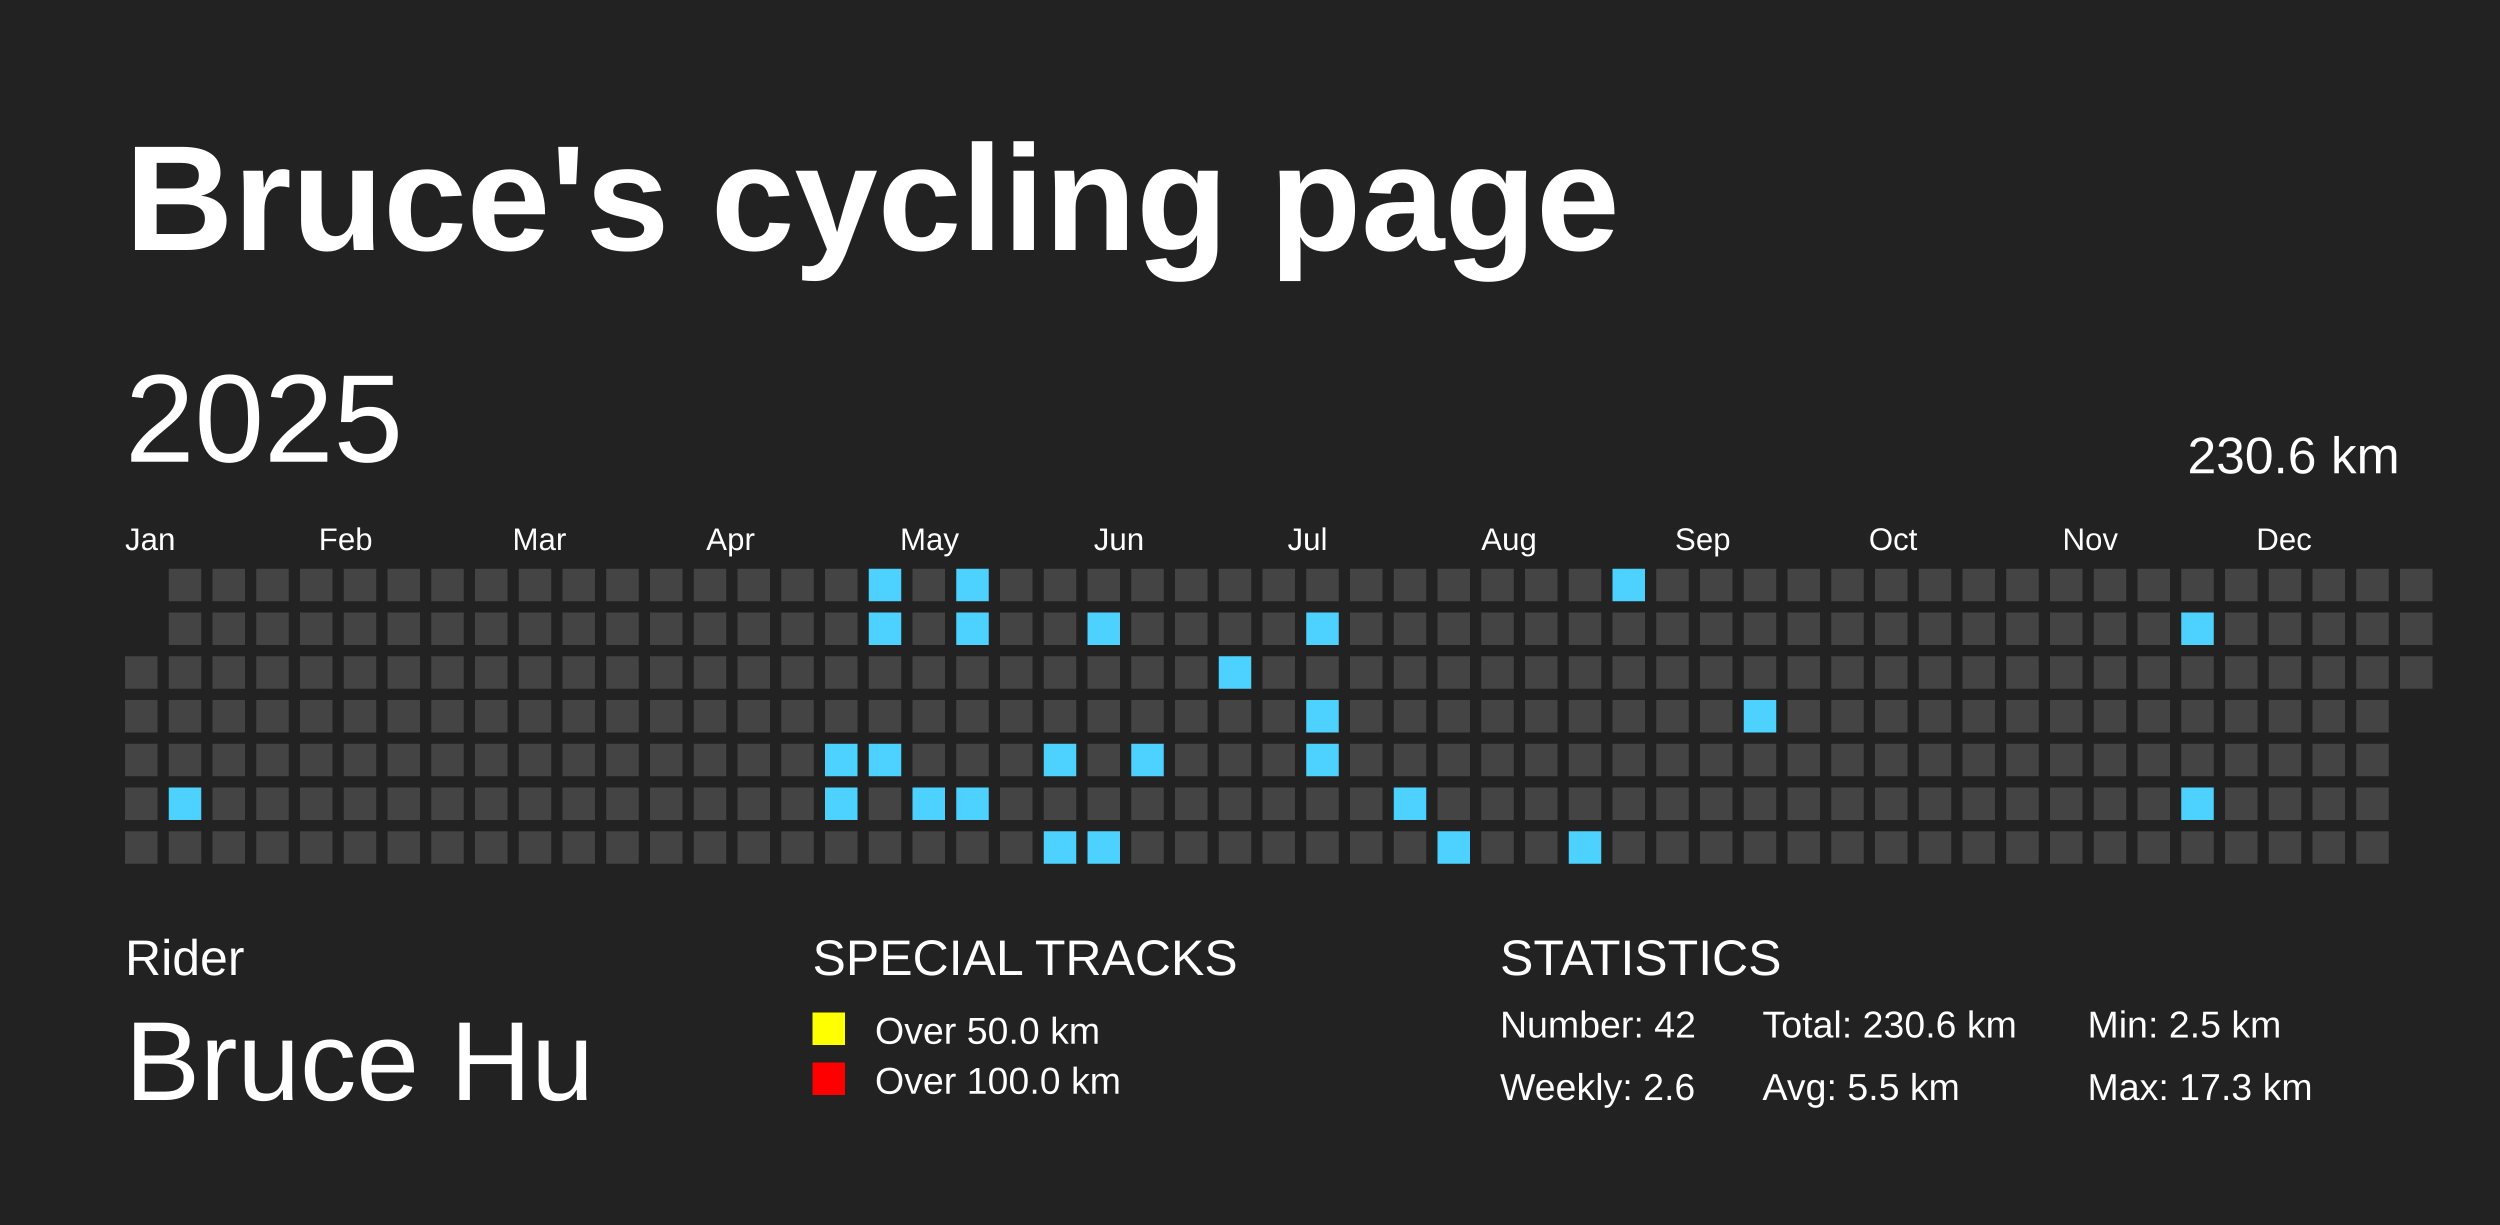
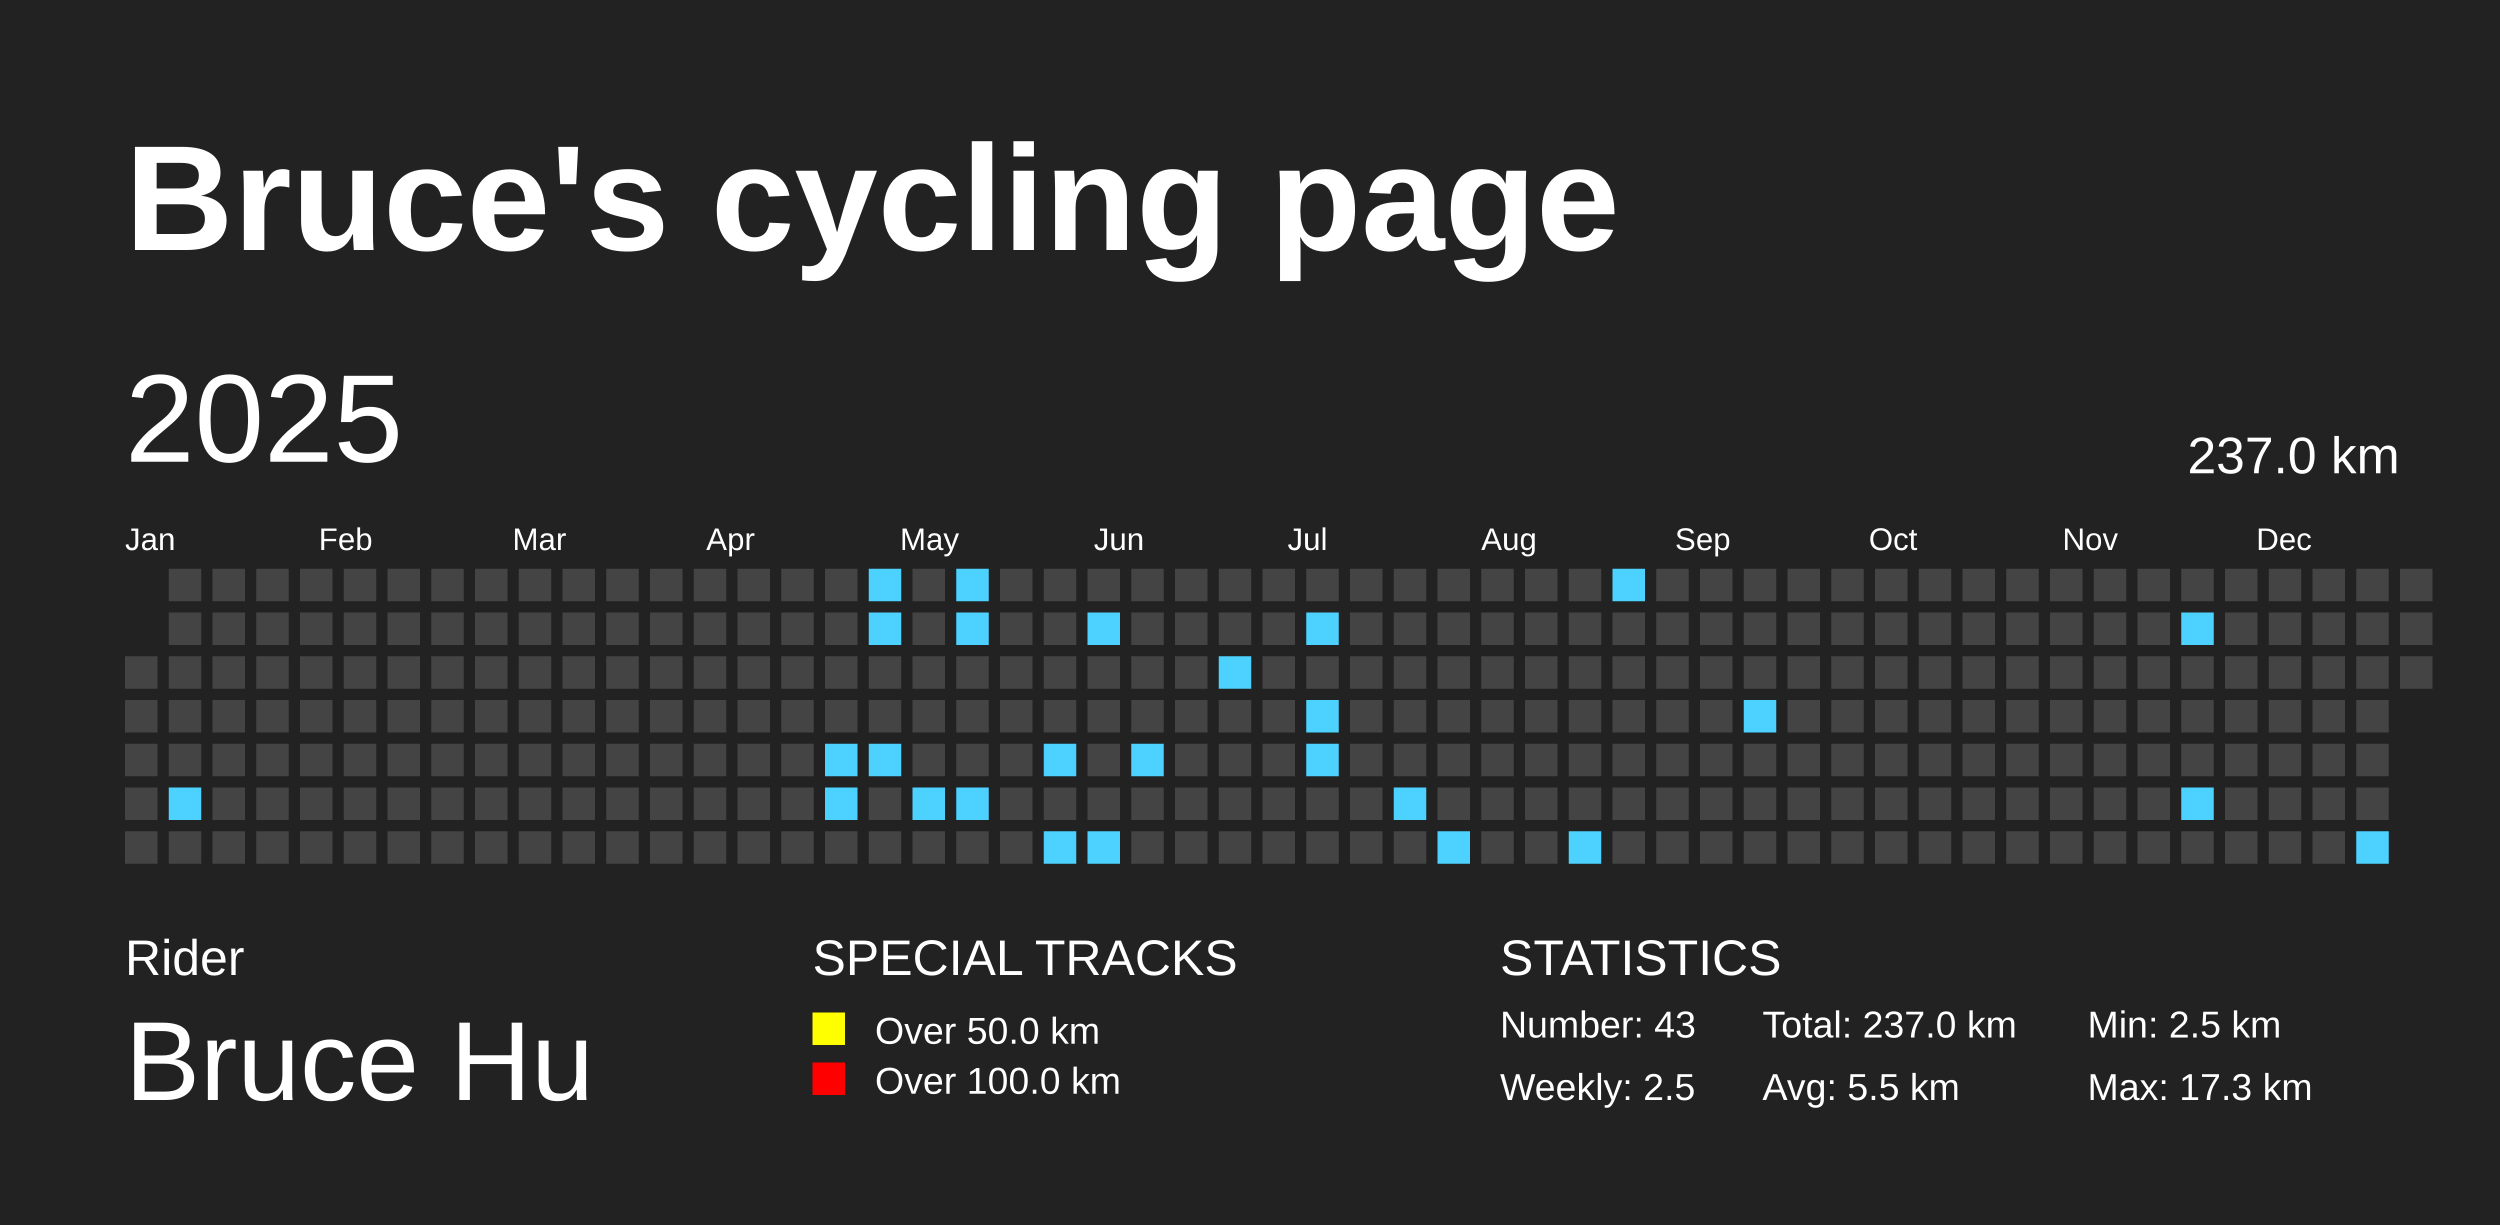
<svg xmlns="http://www.w3.org/2000/svg" baseProfile="full" height="98mm" version="1.1" viewBox="0,0,200,98" width="200mm">
  <defs />
  <rect fill="#222222" height="98" width="200" x="0" y="0" />
  <text fill="#FFFFFF" style="font-size:12px; font-family:Arial; font-weight:bold;" x="10" y="20">Bruce's cycling page</text>
  <text fill="#FFFFFF" style="font-size:4px; font-family:Arial" x="10" y="78">Rider</text>
  <text fill="#FFFFFF" style="font-size:9px; font-family:Arial" x="10" y="88">Bruce Hu</text>
  <text fill="#FFFFFF" style="font-size:4px; font-family:Arial" x="65" y="78">SPECIAL TRACKS</text>
  <rect fill="yellow" height="2.6" width="2.6" x="65" y="81" />
  <text fill="#FFFFFF" style="font-size:3px; font-family:Arial" x="70" y="83.5">Over 50.0 km</text>
  <rect fill="red" height="2.6" width="2.6" x="65" y="85" />
  <text fill="#FFFFFF" style="font-size:3px; font-family:Arial" x="70" y="87.5">Over 100.0 km</text>
  <text fill="#FFFFFF" style="font-size:4px; font-family:Arial" x="120" y="78">STATISTICS</text>
-   <text fill="#FFFFFF" style="font-size:3px; font-family:Arial" x="120" y="83">Number: 42</text>
-   <text fill="#FFFFFF" style="font-size:3px; font-family:Arial" x="120" y="88">Weekly: 2.6</text>
-   <text fill="#FFFFFF" style="font-size:3px; font-family:Arial" x="141" y="83">Total: 230.6 km</text>
+   <text fill="#FFFFFF" style="font-size:3px; font-family:Arial" x="120" y="83">Number: 43</text>
+   <text fill="#FFFFFF" style="font-size:3px; font-family:Arial" x="120" y="88">Weekly: 2.5</text>
+   <text fill="#FFFFFF" style="font-size:3px; font-family:Arial" x="141" y="83">Total: 237.0 km</text>
  <text fill="#FFFFFF" style="font-size:3px; font-family:Arial" x="141" y="88">Avg: 5.5 km</text>
  <text fill="#FFFFFF" style="font-size:3px; font-family:Arial" x="167" y="83">Min: 2.5 km</text>
  <text fill="#FFFFFF" style="font-size:3px; font-family:Arial" x="167" y="88">Max: 17.3 km</text>
  <text dominant-baseline="hanging" fill="#FFFFFF" style="font-size:10.0px; font-family:Arial;" x="10" y="30">2025</text>
-   <text dominant-baseline="hanging" fill="#FFFFFF" style="font-size:4.125px; font-family:Arial;" x="175" y="35">230.6 km</text>
+   <text dominant-baseline="hanging" fill="#FFFFFF" style="font-size:4.125px; font-family:Arial;" x="175" y="35">237.0 km</text>
  <text fill="#FFFFFF" style="font-size:2.5px; font-family:Arial" x="10.0" y="44">Jan</text>
  <text fill="#FFFFFF" style="font-size:2.5px; font-family:Arial" x="25.5" y="44">Feb</text>
  <text fill="#FFFFFF" style="font-size:2.5px; font-family:Arial" x="41.0" y="44">Mar</text>
  <text fill="#FFFFFF" style="font-size:2.5px; font-family:Arial" x="56.5" y="44">Apr</text>
  <text fill="#FFFFFF" style="font-size:2.5px; font-family:Arial" x="72.0" y="44">May</text>
  <text fill="#FFFFFF" style="font-size:2.5px; font-family:Arial" x="87.5" y="44">Jun</text>
  <text fill="#FFFFFF" style="font-size:2.5px; font-family:Arial" x="103.0" y="44">Jul</text>
  <text fill="#FFFFFF" style="font-size:2.5px; font-family:Arial" x="118.5" y="44">Aug</text>
  <text fill="#FFFFFF" style="font-size:2.5px; font-family:Arial" x="134.0" y="44">Sep</text>
  <text fill="#FFFFFF" style="font-size:2.5px; font-family:Arial" x="149.5" y="44">Oct</text>
  <text fill="#FFFFFF" style="font-size:2.5px; font-family:Arial" x="165.0" y="44">Nov</text>
  <text fill="#FFFFFF" style="font-size:2.5px; font-family:Arial" x="180.5" y="44">Dec</text>
  <rect fill="#444444" height="2.6" width="2.6" x="10.0" y="52.5" />
  <rect fill="#444444" height="2.6" width="2.6" x="10.0" y="56.0" />
  <rect fill="#444444" height="2.6" width="2.6" x="10.0" y="59.5" />
  <rect fill="#444444" height="2.6" width="2.6" x="10.0" y="63.0" />
  <rect fill="#444444" height="2.6" width="2.6" x="10.0" y="66.5" />
  <rect fill="#444444" height="2.6" width="2.6" x="13.5" y="45.5" />
  <rect fill="#444444" height="2.6" width="2.6" x="13.5" y="49.0" />
  <rect fill="#444444" height="2.6" width="2.6" x="13.5" y="52.5" />
  <rect fill="#444444" height="2.6" width="2.6" x="13.5" y="56.0" />
  <rect fill="#444444" height="2.6" width="2.6" x="13.5" y="59.5" />
  <rect fill="#4DD2FF" height="2.6" width="2.6" x="13.5" y="63.0" />
  <rect fill="#444444" height="2.6" width="2.6" x="13.5" y="66.5" />
  <rect fill="#444444" height="2.6" width="2.6" x="17.0" y="45.5" />
  <rect fill="#444444" height="2.6" width="2.6" x="17.0" y="49.0" />
  <rect fill="#444444" height="2.6" width="2.6" x="17.0" y="52.5" />
  <rect fill="#444444" height="2.6" width="2.6" x="17.0" y="56.0" />
  <rect fill="#444444" height="2.6" width="2.6" x="17.0" y="59.5" />
  <rect fill="#444444" height="2.6" width="2.6" x="17.0" y="63.0" />
  <rect fill="#444444" height="2.6" width="2.6" x="17.0" y="66.5" />
  <rect fill="#444444" height="2.6" width="2.6" x="20.5" y="45.5" />
  <rect fill="#444444" height="2.6" width="2.6" x="20.5" y="49.0" />
  <rect fill="#444444" height="2.6" width="2.6" x="20.5" y="52.5" />
  <rect fill="#444444" height="2.6" width="2.6" x="20.5" y="56.0" />
  <rect fill="#444444" height="2.6" width="2.6" x="20.5" y="59.5" />
  <rect fill="#444444" height="2.6" width="2.6" x="20.5" y="63.0" />
  <rect fill="#444444" height="2.6" width="2.6" x="20.5" y="66.5" />
  <rect fill="#444444" height="2.6" width="2.6" x="24.0" y="45.5" />
  <rect fill="#444444" height="2.6" width="2.6" x="24.0" y="49.0" />
  <rect fill="#444444" height="2.6" width="2.6" x="24.0" y="52.5" />
  <rect fill="#444444" height="2.6" width="2.6" x="24.0" y="56.0" />
  <rect fill="#444444" height="2.6" width="2.6" x="24.0" y="59.5" />
  <rect fill="#444444" height="2.6" width="2.6" x="24.0" y="63.0" />
  <rect fill="#444444" height="2.6" width="2.6" x="24.0" y="66.5" />
  <rect fill="#444444" height="2.6" width="2.6" x="27.5" y="45.5" />
  <rect fill="#444444" height="2.6" width="2.6" x="27.5" y="49.0" />
  <rect fill="#444444" height="2.6" width="2.6" x="27.5" y="52.5" />
  <rect fill="#444444" height="2.6" width="2.6" x="27.5" y="56.0" />
  <rect fill="#444444" height="2.6" width="2.6" x="27.5" y="59.5" />
  <rect fill="#444444" height="2.6" width="2.6" x="27.5" y="63.0" />
  <rect fill="#444444" height="2.6" width="2.6" x="27.5" y="66.5" />
  <rect fill="#444444" height="2.6" width="2.6" x="31.0" y="45.5" />
  <rect fill="#444444" height="2.6" width="2.6" x="31.0" y="49.0" />
  <rect fill="#444444" height="2.6" width="2.6" x="31.0" y="52.5" />
  <rect fill="#444444" height="2.6" width="2.6" x="31.0" y="56.0" />
  <rect fill="#444444" height="2.6" width="2.6" x="31.0" y="59.5" />
  <rect fill="#444444" height="2.6" width="2.6" x="31.0" y="63.0" />
  <rect fill="#444444" height="2.6" width="2.6" x="31.0" y="66.5" />
  <rect fill="#444444" height="2.6" width="2.6" x="34.5" y="45.5" />
  <rect fill="#444444" height="2.6" width="2.6" x="34.5" y="49.0" />
  <rect fill="#444444" height="2.6" width="2.6" x="34.5" y="52.5" />
  <rect fill="#444444" height="2.6" width="2.6" x="34.5" y="56.0" />
  <rect fill="#444444" height="2.6" width="2.6" x="34.5" y="59.5" />
  <rect fill="#444444" height="2.6" width="2.6" x="34.5" y="63.0" />
  <rect fill="#444444" height="2.6" width="2.6" x="34.5" y="66.5" />
  <rect fill="#444444" height="2.6" width="2.6" x="38.0" y="45.5" />
  <rect fill="#444444" height="2.6" width="2.6" x="38.0" y="49.0" />
  <rect fill="#444444" height="2.6" width="2.6" x="38.0" y="52.5" />
  <rect fill="#444444" height="2.6" width="2.6" x="38.0" y="56.0" />
  <rect fill="#444444" height="2.6" width="2.6" x="38.0" y="59.5" />
  <rect fill="#444444" height="2.6" width="2.6" x="38.0" y="63.0" />
  <rect fill="#444444" height="2.6" width="2.6" x="38.0" y="66.5" />
  <rect fill="#444444" height="2.6" width="2.6" x="41.5" y="45.5" />
  <rect fill="#444444" height="2.6" width="2.6" x="41.5" y="49.0" />
  <rect fill="#444444" height="2.6" width="2.6" x="41.5" y="52.5" />
  <rect fill="#444444" height="2.6" width="2.6" x="41.5" y="56.0" />
  <rect fill="#444444" height="2.6" width="2.6" x="41.5" y="59.5" />
  <rect fill="#444444" height="2.6" width="2.6" x="41.5" y="63.0" />
  <rect fill="#444444" height="2.6" width="2.6" x="41.5" y="66.5" />
  <rect fill="#444444" height="2.6" width="2.6" x="45.0" y="45.5" />
  <rect fill="#444444" height="2.6" width="2.6" x="45.0" y="49.0" />
  <rect fill="#444444" height="2.6" width="2.6" x="45.0" y="52.5" />
  <rect fill="#444444" height="2.6" width="2.6" x="45.0" y="56.0" />
  <rect fill="#444444" height="2.6" width="2.6" x="45.0" y="59.5" />
  <rect fill="#444444" height="2.6" width="2.6" x="45.0" y="63.0" />
  <rect fill="#444444" height="2.6" width="2.6" x="45.0" y="66.5" />
  <rect fill="#444444" height="2.6" width="2.6" x="48.5" y="45.5" />
  <rect fill="#444444" height="2.6" width="2.6" x="48.5" y="49.0" />
  <rect fill="#444444" height="2.6" width="2.6" x="48.5" y="52.5" />
  <rect fill="#444444" height="2.6" width="2.6" x="48.5" y="56.0" />
  <rect fill="#444444" height="2.6" width="2.6" x="48.5" y="59.5" />
  <rect fill="#444444" height="2.6" width="2.6" x="48.5" y="63.0" />
  <rect fill="#444444" height="2.6" width="2.6" x="48.5" y="66.5" />
  <rect fill="#444444" height="2.6" width="2.6" x="52.0" y="45.5" />
  <rect fill="#444444" height="2.6" width="2.6" x="52.0" y="49.0" />
  <rect fill="#444444" height="2.6" width="2.6" x="52.0" y="52.5" />
  <rect fill="#444444" height="2.6" width="2.6" x="52.0" y="56.0" />
  <rect fill="#444444" height="2.6" width="2.6" x="52.0" y="59.5" />
  <rect fill="#444444" height="2.6" width="2.6" x="52.0" y="63.0" />
  <rect fill="#444444" height="2.6" width="2.6" x="52.0" y="66.5" />
  <rect fill="#444444" height="2.6" width="2.6" x="55.5" y="45.5" />
  <rect fill="#444444" height="2.6" width="2.6" x="55.5" y="49.0" />
  <rect fill="#444444" height="2.6" width="2.6" x="55.5" y="52.5" />
  <rect fill="#444444" height="2.6" width="2.6" x="55.5" y="56.0" />
  <rect fill="#444444" height="2.6" width="2.6" x="55.5" y="59.5" />
  <rect fill="#444444" height="2.6" width="2.6" x="55.5" y="63.0" />
  <rect fill="#444444" height="2.6" width="2.6" x="55.5" y="66.5" />
  <rect fill="#444444" height="2.6" width="2.6" x="59.0" y="45.5" />
  <rect fill="#444444" height="2.6" width="2.6" x="59.0" y="49.0" />
  <rect fill="#444444" height="2.6" width="2.6" x="59.0" y="52.5" />
  <rect fill="#444444" height="2.6" width="2.6" x="59.0" y="56.0" />
  <rect fill="#444444" height="2.6" width="2.6" x="59.0" y="59.5" />
  <rect fill="#444444" height="2.6" width="2.6" x="59.0" y="63.0" />
  <rect fill="#444444" height="2.6" width="2.6" x="59.0" y="66.5" />
  <rect fill="#444444" height="2.6" width="2.6" x="62.5" y="45.5" />
  <rect fill="#444444" height="2.6" width="2.6" x="62.5" y="49.0" />
  <rect fill="#444444" height="2.6" width="2.6" x="62.5" y="52.5" />
  <rect fill="#444444" height="2.6" width="2.6" x="62.5" y="56.0" />
  <rect fill="#444444" height="2.6" width="2.6" x="62.5" y="59.5" />
  <rect fill="#444444" height="2.6" width="2.6" x="62.5" y="63.0" />
  <rect fill="#444444" height="2.6" width="2.6" x="62.5" y="66.5" />
  <rect fill="#444444" height="2.6" width="2.6" x="66.0" y="45.5" />
  <rect fill="#444444" height="2.6" width="2.6" x="66.0" y="49.0" />
  <rect fill="#444444" height="2.6" width="2.6" x="66.0" y="52.5" />
  <rect fill="#444444" height="2.6" width="2.6" x="66.0" y="56.0" />
  <rect fill="#4DD2FF" height="2.6" width="2.6" x="66.0" y="59.5" />
  <rect fill="#4DD2FF" height="2.6" width="2.6" x="66.0" y="63.0" />
  <rect fill="#444444" height="2.6" width="2.6" x="66.0" y="66.5" />
  <rect fill="#4DD2FF" height="2.6" width="2.6" x="69.5" y="45.5" />
  <rect fill="#4DD2FF" height="2.6" width="2.6" x="69.5" y="49.0" />
  <rect fill="#444444" height="2.6" width="2.6" x="69.5" y="52.5" />
  <rect fill="#444444" height="2.6" width="2.6" x="69.5" y="56.0" />
  <rect fill="#4DD2FF" height="2.6" width="2.6" x="69.5" y="59.5" />
  <rect fill="#444444" height="2.6" width="2.6" x="69.5" y="63.0" />
  <rect fill="#444444" height="2.6" width="2.6" x="69.5" y="66.5" />
  <rect fill="#444444" height="2.6" width="2.6" x="73.0" y="45.5" />
  <rect fill="#444444" height="2.6" width="2.6" x="73.0" y="49.0" />
  <rect fill="#444444" height="2.6" width="2.6" x="73.0" y="52.5" />
  <rect fill="#444444" height="2.6" width="2.6" x="73.0" y="56.0" />
  <rect fill="#444444" height="2.6" width="2.6" x="73.0" y="59.5" />
  <rect fill="#4DD2FF" height="2.6" width="2.6" x="73.0" y="63.0" />
  <rect fill="#444444" height="2.6" width="2.6" x="73.0" y="66.5" />
  <rect fill="#4DD2FF" height="2.6" width="2.6" x="76.5" y="45.5" />
  <rect fill="#4DD2FF" height="2.6" width="2.6" x="76.5" y="49.0" />
  <rect fill="#444444" height="2.6" width="2.6" x="76.5" y="52.5" />
  <rect fill="#444444" height="2.6" width="2.6" x="76.5" y="56.0" />
  <rect fill="#444444" height="2.6" width="2.6" x="76.5" y="59.5" />
  <rect fill="#4DD2FF" height="2.6" width="2.6" x="76.5" y="63.0" />
  <rect fill="#444444" height="2.6" width="2.6" x="76.5" y="66.5" />
  <rect fill="#444444" height="2.6" width="2.6" x="80.0" y="45.5" />
  <rect fill="#444444" height="2.6" width="2.6" x="80.0" y="49.0" />
  <rect fill="#444444" height="2.6" width="2.6" x="80.0" y="52.5" />
  <rect fill="#444444" height="2.6" width="2.6" x="80.0" y="56.0" />
  <rect fill="#444444" height="2.6" width="2.6" x="80.0" y="59.5" />
  <rect fill="#444444" height="2.6" width="2.6" x="80.0" y="63.0" />
  <rect fill="#444444" height="2.6" width="2.6" x="80.0" y="66.5" />
  <rect fill="#444444" height="2.6" width="2.6" x="83.5" y="45.5" />
  <rect fill="#444444" height="2.6" width="2.6" x="83.5" y="49.0" />
  <rect fill="#444444" height="2.6" width="2.6" x="83.5" y="52.5" />
  <rect fill="#444444" height="2.6" width="2.6" x="83.5" y="56.0" />
  <rect fill="#4DD2FF" height="2.6" width="2.6" x="83.5" y="59.5" />
  <rect fill="#444444" height="2.6" width="2.6" x="83.5" y="63.0" />
  <rect fill="#4DD2FF" height="2.6" width="2.6" x="83.5" y="66.5" />
  <rect fill="#444444" height="2.6" width="2.6" x="87.0" y="45.5" />
  <rect fill="#4DD2FF" height="2.6" width="2.6" x="87.0" y="49.0" />
  <rect fill="#444444" height="2.6" width="2.6" x="87.0" y="52.5" />
  <rect fill="#444444" height="2.6" width="2.6" x="87.0" y="56.0" />
  <rect fill="#444444" height="2.6" width="2.6" x="87.0" y="59.5" />
  <rect fill="#444444" height="2.6" width="2.6" x="87.0" y="63.0" />
  <rect fill="#4DD2FF" height="2.6" width="2.6" x="87.0" y="66.5" />
  <rect fill="#444444" height="2.6" width="2.6" x="90.5" y="45.5" />
  <rect fill="#444444" height="2.6" width="2.6" x="90.5" y="49.0" />
  <rect fill="#444444" height="2.6" width="2.6" x="90.5" y="52.5" />
  <rect fill="#444444" height="2.6" width="2.6" x="90.5" y="56.0" />
  <rect fill="#4DD2FF" height="2.6" width="2.6" x="90.5" y="59.5" />
  <rect fill="#444444" height="2.6" width="2.6" x="90.5" y="63.0" />
  <rect fill="#444444" height="2.6" width="2.6" x="90.5" y="66.5" />
  <rect fill="#444444" height="2.6" width="2.6" x="94.0" y="45.5" />
  <rect fill="#444444" height="2.6" width="2.6" x="94.0" y="49.0" />
  <rect fill="#444444" height="2.6" width="2.6" x="94.0" y="52.5" />
  <rect fill="#444444" height="2.6" width="2.6" x="94.0" y="56.0" />
  <rect fill="#444444" height="2.6" width="2.6" x="94.0" y="59.5" />
  <rect fill="#444444" height="2.6" width="2.6" x="94.0" y="63.0" />
  <rect fill="#444444" height="2.6" width="2.6" x="94.0" y="66.5" />
  <rect fill="#444444" height="2.6" width="2.6" x="97.5" y="45.5" />
  <rect fill="#444444" height="2.6" width="2.6" x="97.5" y="49.0" />
  <rect fill="#4DD2FF" height="2.6" width="2.6" x="97.5" y="52.5" />
  <rect fill="#444444" height="2.6" width="2.6" x="97.5" y="56.0" />
  <rect fill="#444444" height="2.6" width="2.6" x="97.5" y="59.5" />
  <rect fill="#444444" height="2.6" width="2.6" x="97.5" y="63.0" />
  <rect fill="#444444" height="2.6" width="2.6" x="97.5" y="66.5" />
  <rect fill="#444444" height="2.6" width="2.6" x="101.0" y="45.5" />
  <rect fill="#444444" height="2.6" width="2.6" x="101.0" y="49.0" />
  <rect fill="#444444" height="2.6" width="2.6" x="101.0" y="52.5" />
  <rect fill="#444444" height="2.6" width="2.6" x="101.0" y="56.0" />
  <rect fill="#444444" height="2.6" width="2.6" x="101.0" y="59.5" />
  <rect fill="#444444" height="2.6" width="2.6" x="101.0" y="63.0" />
  <rect fill="#444444" height="2.6" width="2.6" x="101.0" y="66.5" />
  <rect fill="#444444" height="2.6" width="2.6" x="104.5" y="45.5" />
  <rect fill="#4DD2FF" height="2.6" width="2.6" x="104.5" y="49.0" />
  <rect fill="#444444" height="2.6" width="2.6" x="104.5" y="52.5" />
  <rect fill="#4DD2FF" height="2.6" width="2.6" x="104.5" y="56.0" />
  <rect fill="#4DD2FF" height="2.6" width="2.6" x="104.5" y="59.5" />
  <rect fill="#444444" height="2.6" width="2.6" x="104.5" y="63.0" />
  <rect fill="#444444" height="2.6" width="2.6" x="104.5" y="66.5" />
  <rect fill="#444444" height="2.6" width="2.6" x="108.0" y="45.5" />
  <rect fill="#444444" height="2.6" width="2.6" x="108.0" y="49.0" />
  <rect fill="#444444" height="2.6" width="2.6" x="108.0" y="52.5" />
  <rect fill="#444444" height="2.6" width="2.6" x="108.0" y="56.0" />
  <rect fill="#444444" height="2.6" width="2.6" x="108.0" y="59.5" />
  <rect fill="#444444" height="2.6" width="2.6" x="108.0" y="63.0" />
  <rect fill="#444444" height="2.6" width="2.6" x="108.0" y="66.5" />
  <rect fill="#444444" height="2.6" width="2.6" x="111.5" y="45.5" />
  <rect fill="#444444" height="2.6" width="2.6" x="111.5" y="49.0" />
  <rect fill="#444444" height="2.6" width="2.6" x="111.5" y="52.5" />
  <rect fill="#444444" height="2.6" width="2.6" x="111.5" y="56.0" />
  <rect fill="#444444" height="2.6" width="2.6" x="111.5" y="59.5" />
  <rect fill="#4DD2FF" height="2.6" width="2.6" x="111.5" y="63.0" />
  <rect fill="#444444" height="2.6" width="2.6" x="111.5" y="66.5" />
  <rect fill="#444444" height="2.6" width="2.6" x="115.0" y="45.5" />
  <rect fill="#444444" height="2.6" width="2.6" x="115.0" y="49.0" />
  <rect fill="#444444" height="2.6" width="2.6" x="115.0" y="52.5" />
  <rect fill="#444444" height="2.6" width="2.6" x="115.0" y="56.0" />
  <rect fill="#444444" height="2.6" width="2.6" x="115.0" y="59.5" />
  <rect fill="#444444" height="2.6" width="2.6" x="115.0" y="63.0" />
  <rect fill="#4DD2FF" height="2.6" width="2.6" x="115.0" y="66.5" />
  <rect fill="#444444" height="2.6" width="2.6" x="118.5" y="45.5" />
  <rect fill="#444444" height="2.6" width="2.6" x="118.5" y="49.0" />
  <rect fill="#444444" height="2.6" width="2.6" x="118.5" y="52.5" />
  <rect fill="#444444" height="2.6" width="2.6" x="118.5" y="56.0" />
  <rect fill="#444444" height="2.6" width="2.6" x="118.5" y="59.5" />
  <rect fill="#444444" height="2.6" width="2.6" x="118.5" y="63.0" />
  <rect fill="#444444" height="2.6" width="2.6" x="118.5" y="66.5" />
  <rect fill="#444444" height="2.6" width="2.6" x="122.0" y="45.5" />
  <rect fill="#444444" height="2.6" width="2.6" x="122.0" y="49.0" />
  <rect fill="#444444" height="2.6" width="2.6" x="122.0" y="52.5" />
  <rect fill="#444444" height="2.6" width="2.6" x="122.0" y="56.0" />
  <rect fill="#444444" height="2.6" width="2.6" x="122.0" y="59.5" />
  <rect fill="#444444" height="2.6" width="2.6" x="122.0" y="63.0" />
  <rect fill="#444444" height="2.6" width="2.6" x="122.0" y="66.5" />
  <rect fill="#444444" height="2.6" width="2.6" x="125.5" y="45.5" />
  <rect fill="#444444" height="2.6" width="2.6" x="125.5" y="49.0" />
  <rect fill="#444444" height="2.6" width="2.6" x="125.5" y="52.5" />
  <rect fill="#444444" height="2.6" width="2.6" x="125.5" y="56.0" />
  <rect fill="#444444" height="2.6" width="2.6" x="125.5" y="59.5" />
  <rect fill="#444444" height="2.6" width="2.6" x="125.5" y="63.0" />
  <rect fill="#4DD2FF" height="2.6" width="2.6" x="125.5" y="66.5" />
  <rect fill="#4DD2FF" height="2.6" width="2.6" x="129.0" y="45.5" />
  <rect fill="#444444" height="2.6" width="2.6" x="129.0" y="49.0" />
  <rect fill="#444444" height="2.6" width="2.6" x="129.0" y="52.5" />
  <rect fill="#444444" height="2.6" width="2.6" x="129.0" y="56.0" />
  <rect fill="#444444" height="2.6" width="2.6" x="129.0" y="59.5" />
  <rect fill="#444444" height="2.6" width="2.6" x="129.0" y="63.0" />
  <rect fill="#444444" height="2.6" width="2.6" x="129.0" y="66.5" />
  <rect fill="#444444" height="2.6" width="2.6" x="132.5" y="45.5" />
  <rect fill="#444444" height="2.6" width="2.6" x="132.5" y="49.0" />
  <rect fill="#444444" height="2.6" width="2.6" x="132.5" y="52.5" />
  <rect fill="#444444" height="2.6" width="2.6" x="132.5" y="56.0" />
  <rect fill="#444444" height="2.6" width="2.6" x="132.5" y="59.5" />
  <rect fill="#444444" height="2.6" width="2.6" x="132.5" y="63.0" />
  <rect fill="#444444" height="2.6" width="2.6" x="132.5" y="66.5" />
  <rect fill="#444444" height="2.6" width="2.6" x="136.0" y="45.5" />
  <rect fill="#444444" height="2.6" width="2.6" x="136.0" y="49.0" />
  <rect fill="#444444" height="2.6" width="2.6" x="136.0" y="52.5" />
  <rect fill="#444444" height="2.6" width="2.6" x="136.0" y="56.0" />
  <rect fill="#444444" height="2.6" width="2.6" x="136.0" y="59.5" />
  <rect fill="#444444" height="2.6" width="2.6" x="136.0" y="63.0" />
  <rect fill="#444444" height="2.6" width="2.6" x="136.0" y="66.5" />
  <rect fill="#444444" height="2.6" width="2.6" x="139.5" y="45.5" />
  <rect fill="#444444" height="2.6" width="2.6" x="139.5" y="49.0" />
  <rect fill="#444444" height="2.6" width="2.6" x="139.5" y="52.5" />
  <rect fill="#4DD2FF" height="2.6" width="2.6" x="139.5" y="56.0" />
  <rect fill="#444444" height="2.6" width="2.6" x="139.5" y="59.5" />
  <rect fill="#444444" height="2.6" width="2.6" x="139.5" y="63.0" />
  <rect fill="#444444" height="2.6" width="2.6" x="139.5" y="66.5" />
  <rect fill="#444444" height="2.6" width="2.6" x="143.0" y="45.5" />
  <rect fill="#444444" height="2.6" width="2.6" x="143.0" y="49.0" />
  <rect fill="#444444" height="2.6" width="2.6" x="143.0" y="52.5" />
  <rect fill="#444444" height="2.6" width="2.6" x="143.0" y="56.0" />
  <rect fill="#444444" height="2.6" width="2.6" x="143.0" y="59.5" />
  <rect fill="#444444" height="2.6" width="2.6" x="143.0" y="63.0" />
  <rect fill="#444444" height="2.6" width="2.6" x="143.0" y="66.5" />
  <rect fill="#444444" height="2.6" width="2.6" x="146.5" y="45.5" />
  <rect fill="#444444" height="2.6" width="2.6" x="146.5" y="49.0" />
  <rect fill="#444444" height="2.6" width="2.6" x="146.5" y="52.5" />
  <rect fill="#444444" height="2.6" width="2.6" x="146.5" y="56.0" />
  <rect fill="#444444" height="2.6" width="2.6" x="146.5" y="59.5" />
  <rect fill="#444444" height="2.6" width="2.6" x="146.5" y="63.0" />
  <rect fill="#444444" height="2.6" width="2.6" x="146.5" y="66.5" />
  <rect fill="#444444" height="2.6" width="2.6" x="150.0" y="45.5" />
  <rect fill="#444444" height="2.6" width="2.6" x="150.0" y="49.0" />
  <rect fill="#444444" height="2.6" width="2.6" x="150.0" y="52.5" />
  <rect fill="#444444" height="2.6" width="2.6" x="150.0" y="56.0" />
  <rect fill="#444444" height="2.6" width="2.6" x="150.0" y="59.5" />
  <rect fill="#444444" height="2.6" width="2.6" x="150.0" y="63.0" />
  <rect fill="#444444" height="2.6" width="2.6" x="150.0" y="66.5" />
  <rect fill="#444444" height="2.6" width="2.6" x="153.5" y="45.5" />
  <rect fill="#444444" height="2.6" width="2.6" x="153.5" y="49.0" />
  <rect fill="#444444" height="2.6" width="2.6" x="153.5" y="52.5" />
  <rect fill="#444444" height="2.6" width="2.6" x="153.5" y="56.0" />
  <rect fill="#444444" height="2.6" width="2.6" x="153.5" y="59.5" />
  <rect fill="#444444" height="2.6" width="2.6" x="153.5" y="63.0" />
  <rect fill="#444444" height="2.6" width="2.6" x="153.5" y="66.5" />
  <rect fill="#444444" height="2.6" width="2.6" x="157.0" y="45.5" />
  <rect fill="#444444" height="2.6" width="2.6" x="157.0" y="49.0" />
  <rect fill="#444444" height="2.6" width="2.6" x="157.0" y="52.5" />
  <rect fill="#444444" height="2.6" width="2.6" x="157.0" y="56.0" />
  <rect fill="#444444" height="2.6" width="2.6" x="157.0" y="59.5" />
  <rect fill="#444444" height="2.6" width="2.6" x="157.0" y="63.0" />
  <rect fill="#444444" height="2.6" width="2.6" x="157.0" y="66.5" />
  <rect fill="#444444" height="2.6" width="2.6" x="160.5" y="45.5" />
  <rect fill="#444444" height="2.6" width="2.6" x="160.5" y="49.0" />
  <rect fill="#444444" height="2.6" width="2.6" x="160.5" y="52.5" />
  <rect fill="#444444" height="2.6" width="2.6" x="160.5" y="56.0" />
  <rect fill="#444444" height="2.6" width="2.6" x="160.5" y="59.5" />
  <rect fill="#444444" height="2.6" width="2.6" x="160.5" y="63.0" />
  <rect fill="#444444" height="2.6" width="2.6" x="160.5" y="66.5" />
  <rect fill="#444444" height="2.6" width="2.6" x="164.0" y="45.5" />
  <rect fill="#444444" height="2.6" width="2.6" x="164.0" y="49.0" />
  <rect fill="#444444" height="2.6" width="2.6" x="164.0" y="52.5" />
  <rect fill="#444444" height="2.6" width="2.6" x="164.0" y="56.0" />
  <rect fill="#444444" height="2.6" width="2.6" x="164.0" y="59.5" />
  <rect fill="#444444" height="2.6" width="2.6" x="164.0" y="63.0" />
  <rect fill="#444444" height="2.6" width="2.6" x="164.0" y="66.5" />
  <rect fill="#444444" height="2.6" width="2.6" x="167.5" y="45.5" />
  <rect fill="#444444" height="2.6" width="2.6" x="167.5" y="49.0" />
  <rect fill="#444444" height="2.6" width="2.6" x="167.5" y="52.5" />
  <rect fill="#444444" height="2.6" width="2.6" x="167.5" y="56.0" />
  <rect fill="#444444" height="2.6" width="2.6" x="167.5" y="59.5" />
  <rect fill="#444444" height="2.6" width="2.6" x="167.5" y="63.0" />
  <rect fill="#444444" height="2.6" width="2.6" x="167.5" y="66.5" />
  <rect fill="#444444" height="2.6" width="2.6" x="171.0" y="45.5" />
  <rect fill="#444444" height="2.6" width="2.6" x="171.0" y="49.0" />
  <rect fill="#444444" height="2.6" width="2.6" x="171.0" y="52.5" />
  <rect fill="#444444" height="2.6" width="2.6" x="171.0" y="56.0" />
  <rect fill="#444444" height="2.6" width="2.6" x="171.0" y="59.5" />
  <rect fill="#444444" height="2.6" width="2.6" x="171.0" y="63.0" />
  <rect fill="#444444" height="2.6" width="2.6" x="171.0" y="66.5" />
  <rect fill="#444444" height="2.6" width="2.6" x="174.5" y="45.5" />
  <rect fill="#4DD2FF" height="2.6" width="2.6" x="174.5" y="49.0" />
  <rect fill="#444444" height="2.6" width="2.6" x="174.5" y="52.5" />
  <rect fill="#444444" height="2.6" width="2.6" x="174.5" y="56.0" />
  <rect fill="#444444" height="2.6" width="2.6" x="174.5" y="59.5" />
  <rect fill="#4DD2FF" height="2.6" width="2.6" x="174.5" y="63.0" />
  <rect fill="#444444" height="2.6" width="2.6" x="174.5" y="66.5" />
  <rect fill="#444444" height="2.6" width="2.6" x="178.0" y="45.5" />
  <rect fill="#444444" height="2.6" width="2.6" x="178.0" y="49.0" />
  <rect fill="#444444" height="2.6" width="2.6" x="178.0" y="52.5" />
  <rect fill="#444444" height="2.6" width="2.6" x="178.0" y="56.0" />
  <rect fill="#444444" height="2.6" width="2.6" x="178.0" y="59.5" />
  <rect fill="#444444" height="2.6" width="2.6" x="178.0" y="63.0" />
  <rect fill="#444444" height="2.6" width="2.6" x="178.0" y="66.5" />
  <rect fill="#444444" height="2.6" width="2.6" x="181.5" y="45.5" />
  <rect fill="#444444" height="2.6" width="2.6" x="181.5" y="49.0" />
  <rect fill="#444444" height="2.6" width="2.6" x="181.5" y="52.5" />
  <rect fill="#444444" height="2.6" width="2.6" x="181.5" y="56.0" />
  <rect fill="#444444" height="2.6" width="2.6" x="181.5" y="59.5" />
  <rect fill="#444444" height="2.6" width="2.6" x="181.5" y="63.0" />
  <rect fill="#444444" height="2.6" width="2.6" x="181.5" y="66.5" />
  <rect fill="#444444" height="2.6" width="2.6" x="185.0" y="45.5" />
  <rect fill="#444444" height="2.6" width="2.6" x="185.0" y="49.0" />
  <rect fill="#444444" height="2.6" width="2.6" x="185.0" y="52.5" />
  <rect fill="#444444" height="2.6" width="2.6" x="185.0" y="56.0" />
  <rect fill="#444444" height="2.6" width="2.6" x="185.0" y="59.5" />
  <rect fill="#444444" height="2.6" width="2.6" x="185.0" y="63.0" />
  <rect fill="#444444" height="2.6" width="2.6" x="185.0" y="66.5" />
  <rect fill="#444444" height="2.6" width="2.6" x="188.5" y="45.5" />
  <rect fill="#444444" height="2.6" width="2.6" x="188.5" y="49.0" />
  <rect fill="#444444" height="2.6" width="2.6" x="188.5" y="52.5" />
  <rect fill="#444444" height="2.6" width="2.6" x="188.5" y="56.0" />
  <rect fill="#444444" height="2.6" width="2.6" x="188.5" y="59.5" />
  <rect fill="#444444" height="2.6" width="2.6" x="188.5" y="63.0" />
-   <rect fill="#444444" height="2.6" width="2.6" x="188.5" y="66.5" />
+   <rect fill="#4DD2FF" height="2.6" width="2.6" x="188.5" y="66.5" />
  <rect fill="#444444" height="2.6" width="2.6" x="192.0" y="45.5" />
  <rect fill="#444444" height="2.6" width="2.6" x="192.0" y="49.0" />
  <rect fill="#444444" height="2.6" width="2.6" x="192.0" y="52.5" />
</svg>
